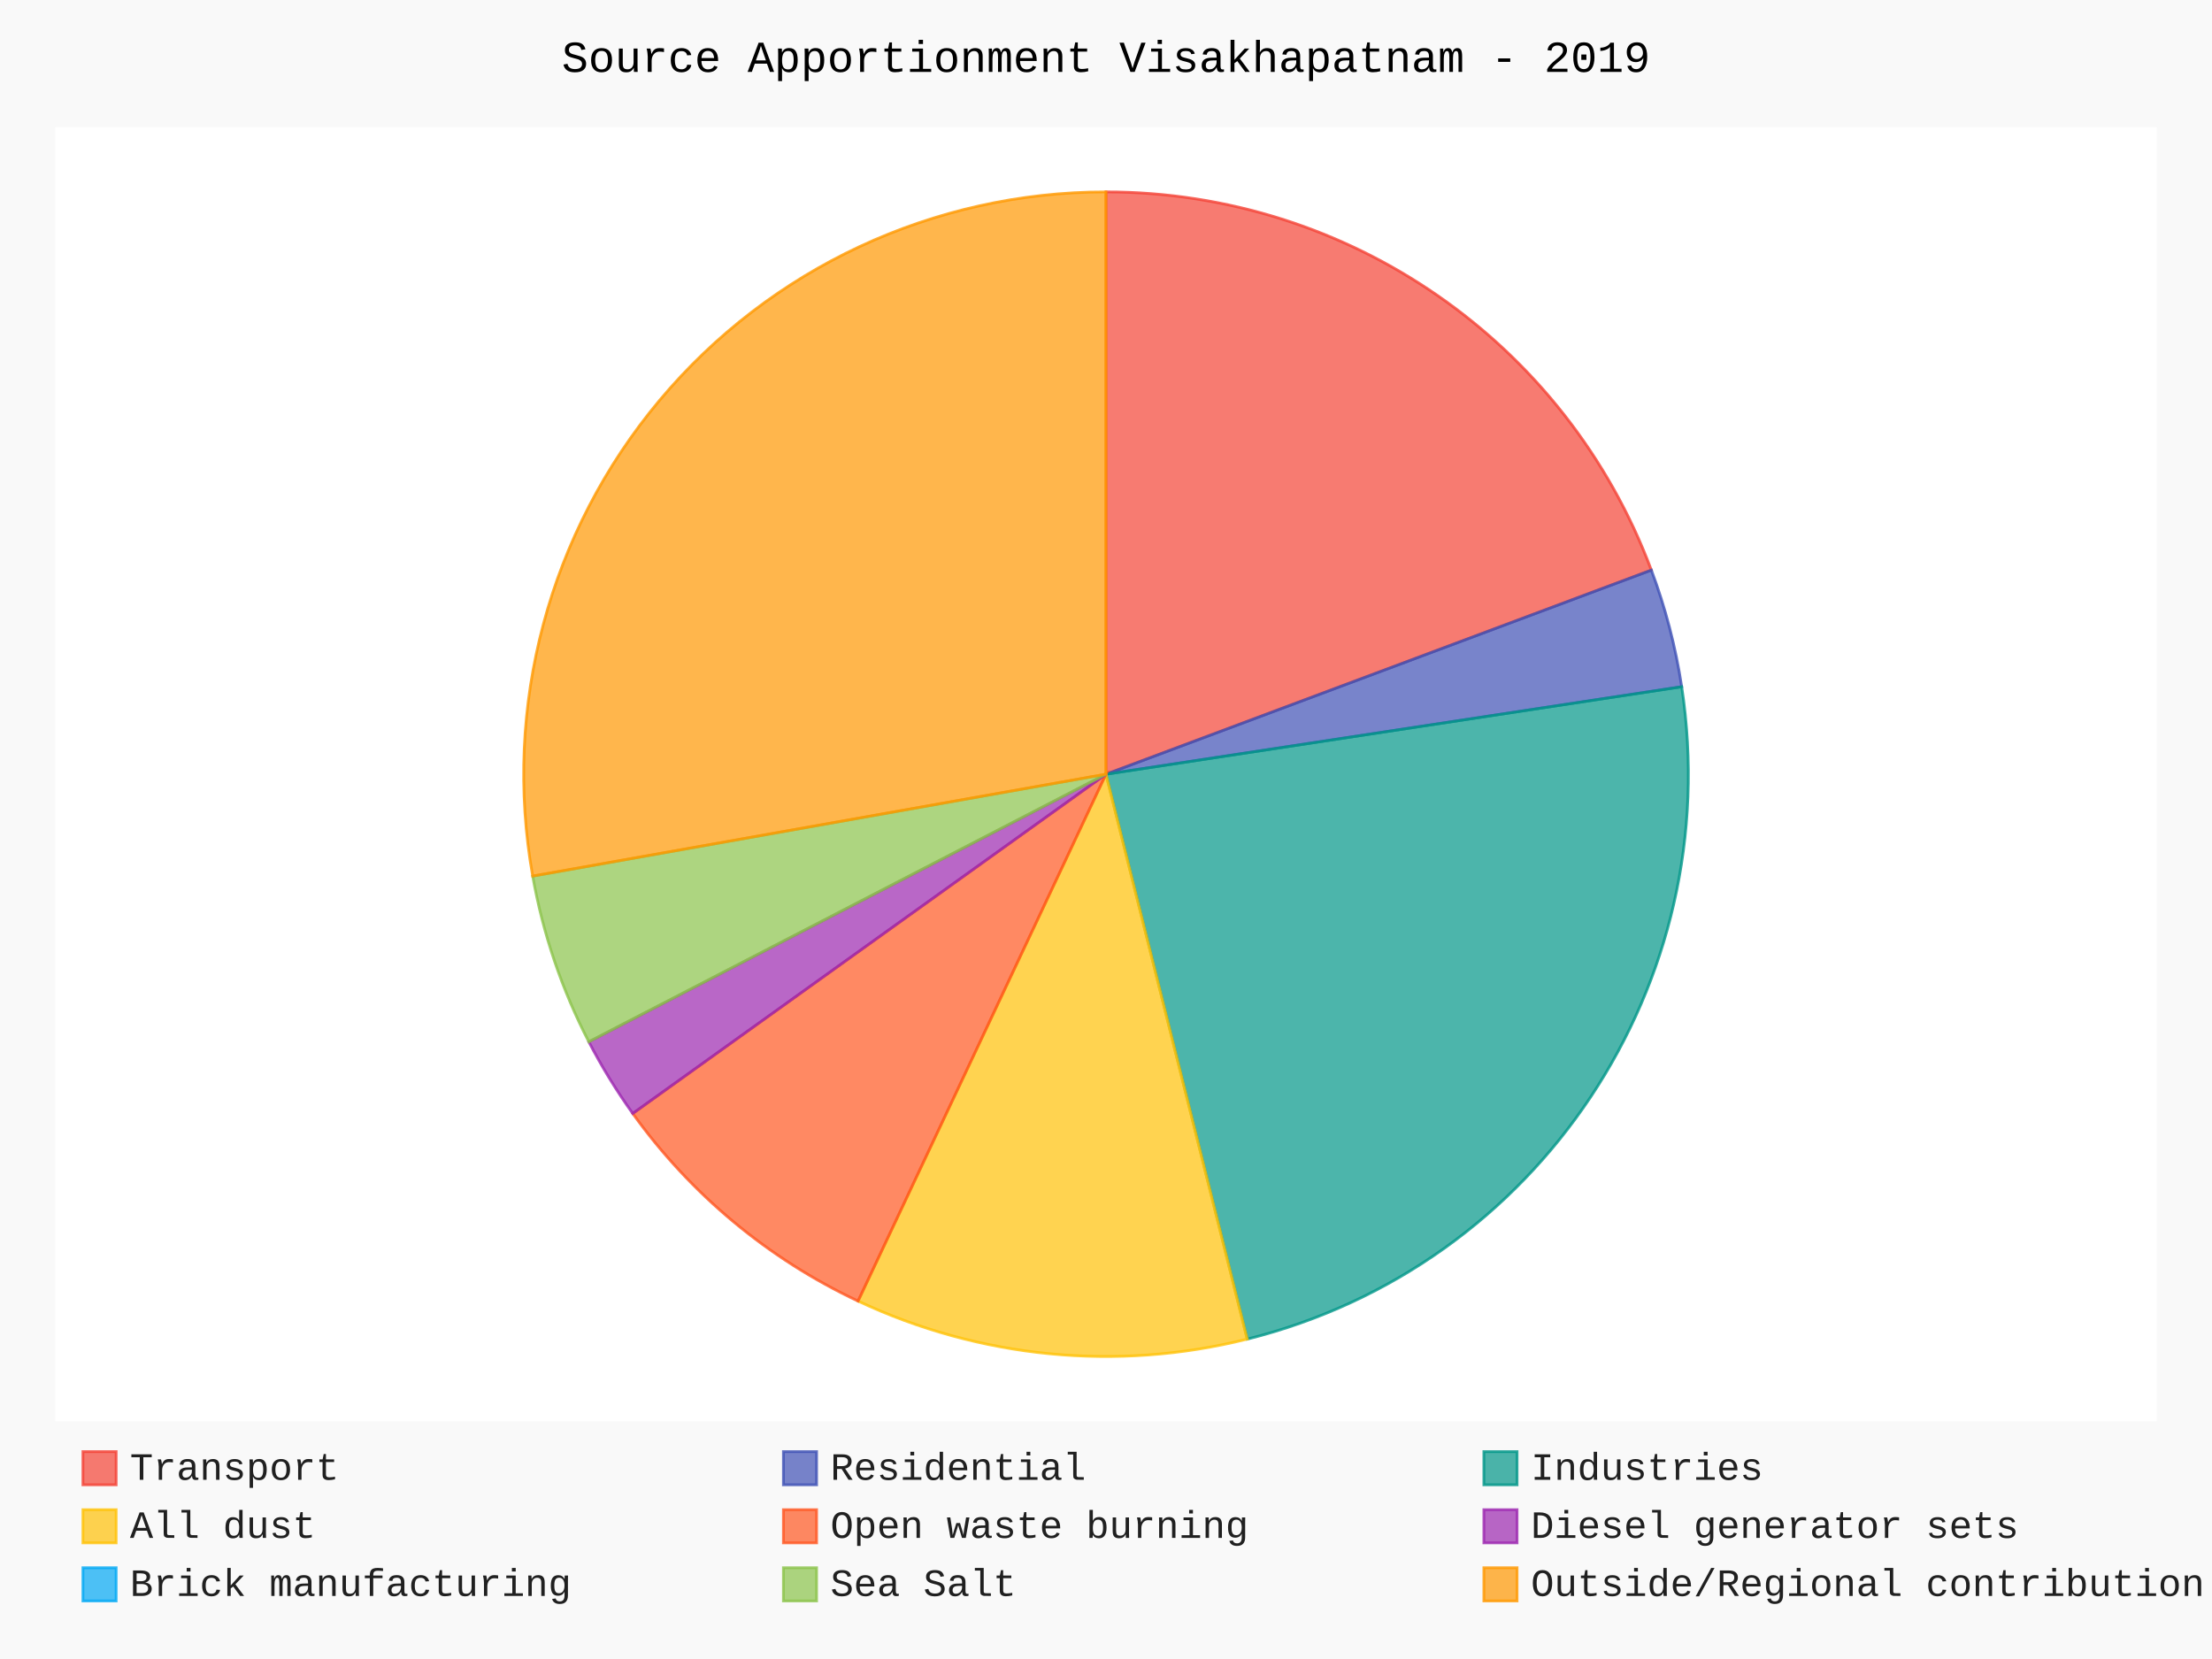
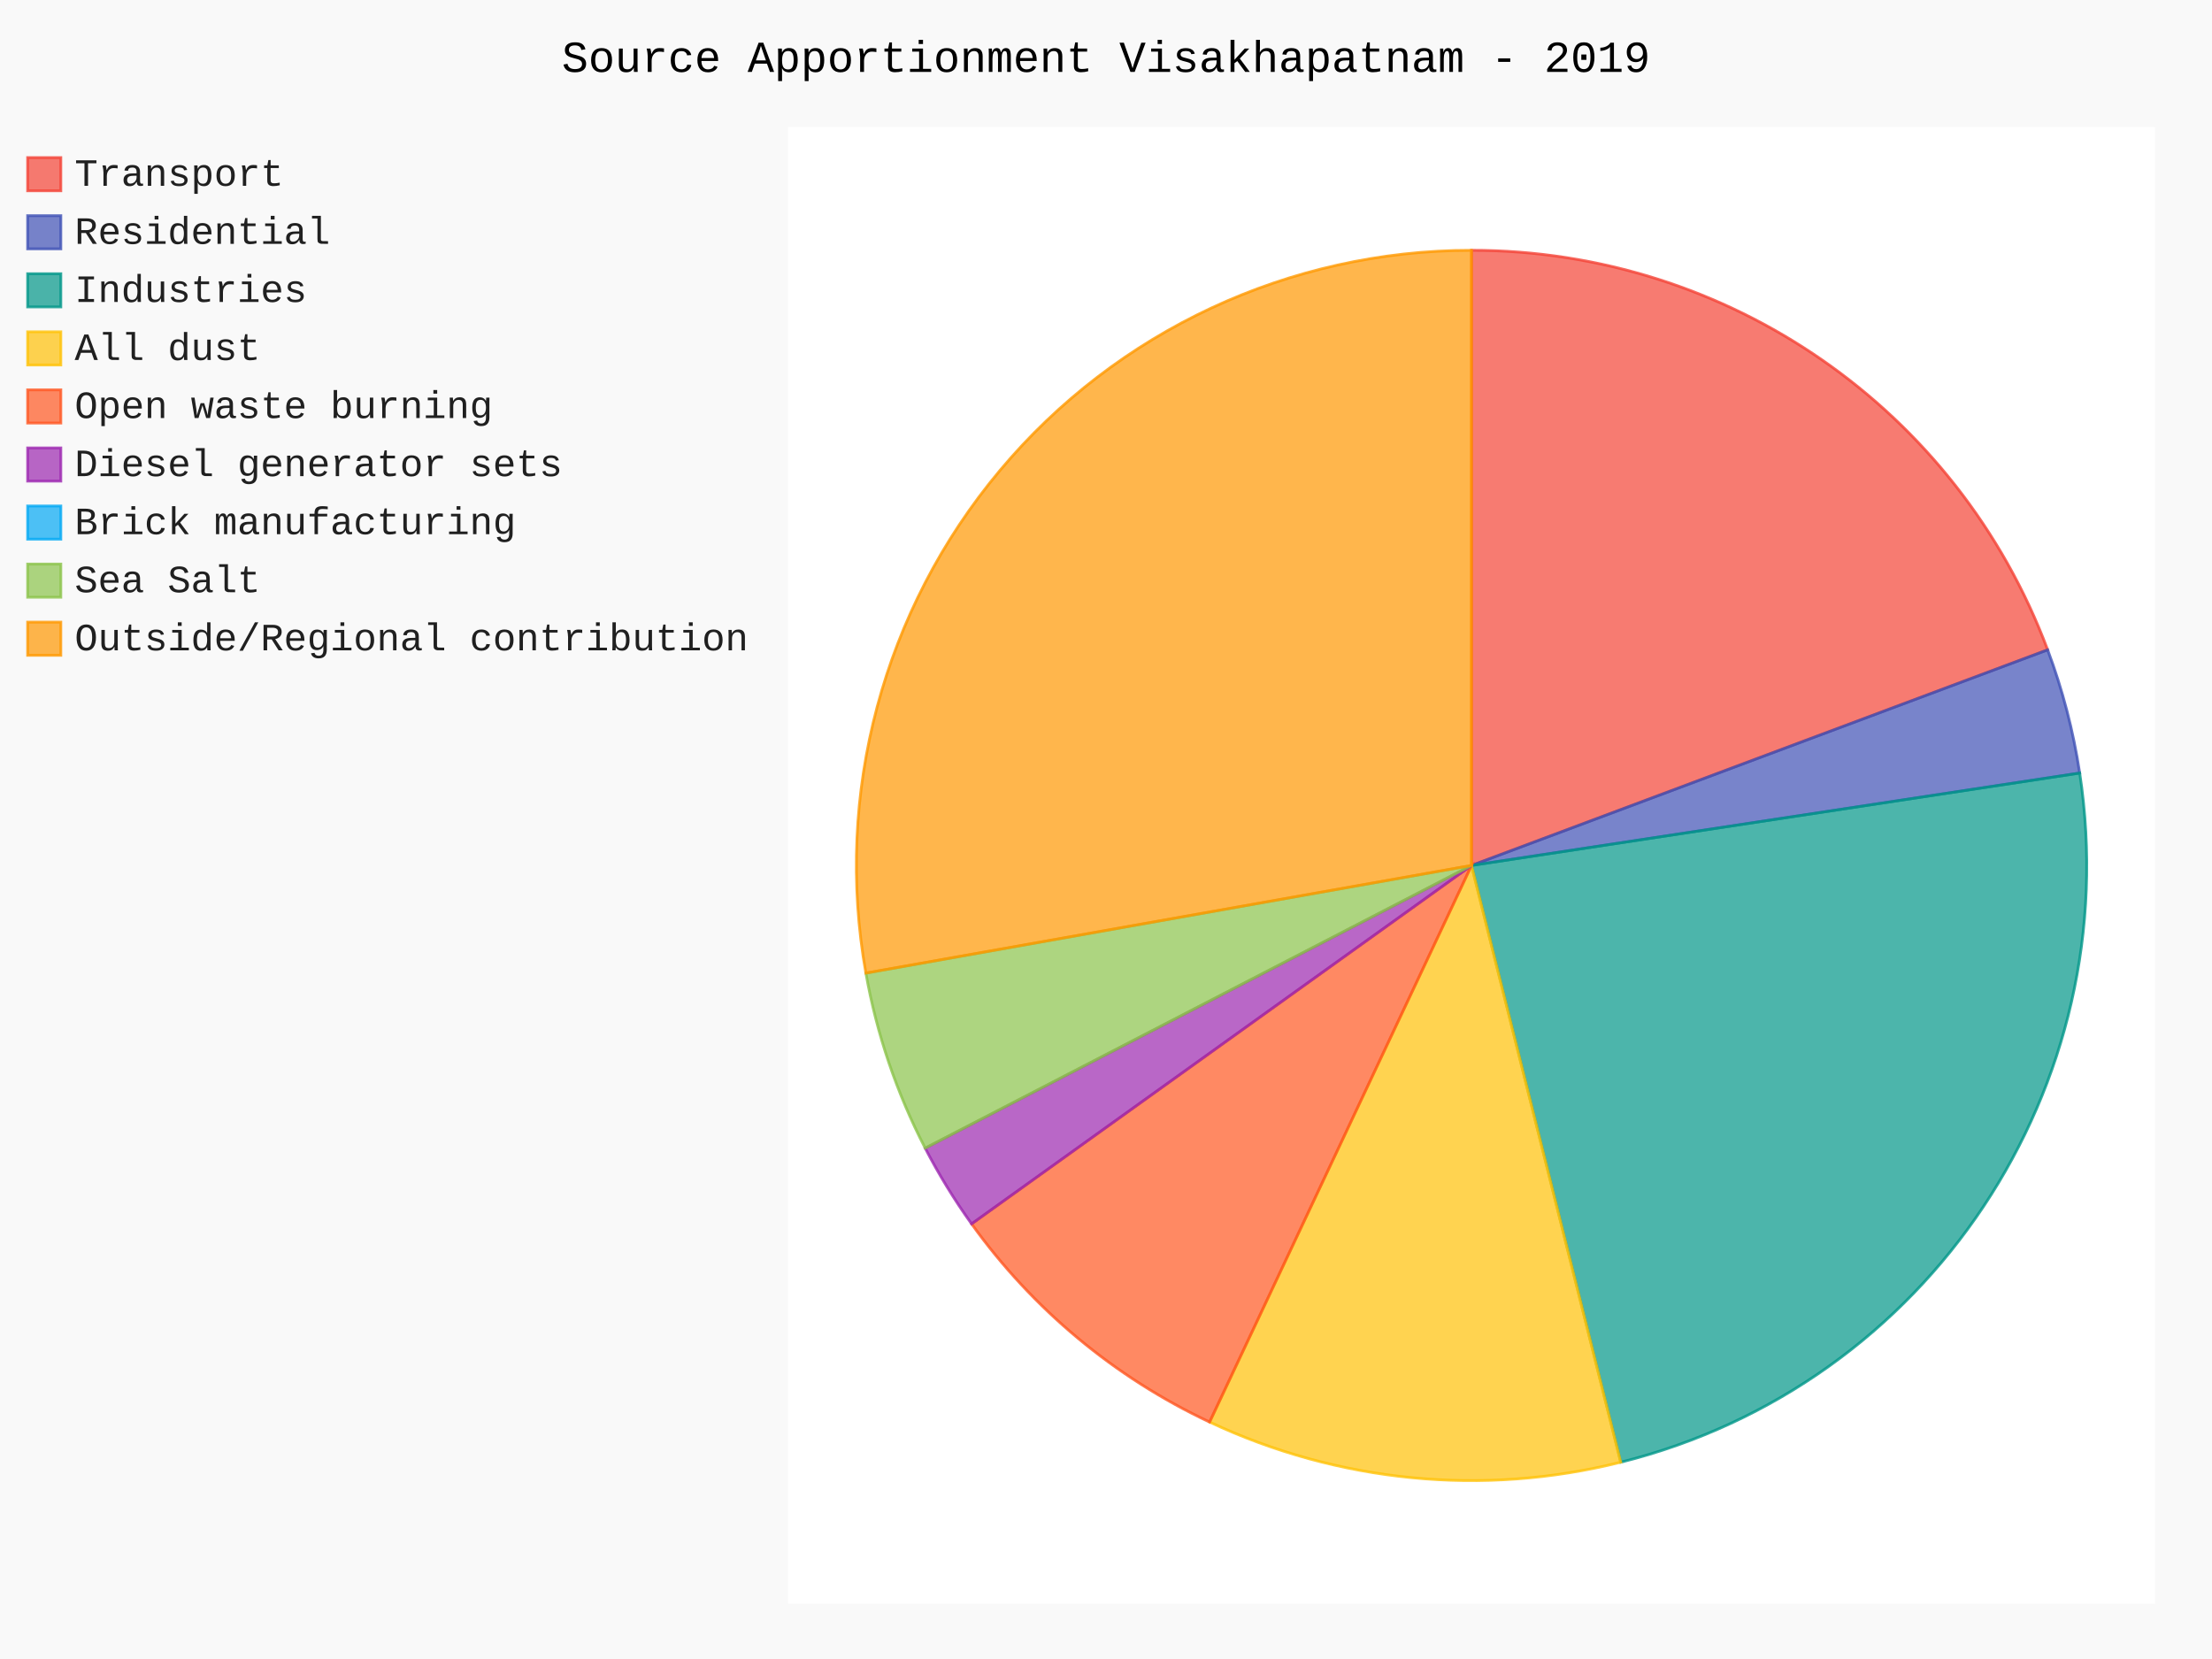
- <svg xmlns="http://www.w3.org/2000/svg" id="chart-ac2bf211-259e-4fd7-bc4c-b09201416514" class="pygal-chart" viewBox="0 0 800 600">
+ <svg xmlns="http://www.w3.org/2000/svg" id="chart-d709bd92-6440-41e6-a67d-b2a849a9f960" class="pygal-chart" viewBox="0 0 800 600">
  <defs>
-     <style type="text/css">#chart-ac2bf211-259e-4fd7-bc4c-b09201416514{-webkit-user-select:none;-webkit-font-smoothing:antialiased;font-family:Consolas,"Liberation Mono",Menlo,Courier,monospace}#chart-ac2bf211-259e-4fd7-bc4c-b09201416514 .title{font-family:Consolas,"Liberation Mono",Menlo,Courier,monospace;font-size:16px}#chart-ac2bf211-259e-4fd7-bc4c-b09201416514 .legends .legend text{font-family:Consolas,"Liberation Mono",Menlo,Courier,monospace;font-size:14px}#chart-ac2bf211-259e-4fd7-bc4c-b09201416514 .axis text{font-family:Consolas,"Liberation Mono",Menlo,Courier,monospace;font-size:10px}#chart-ac2bf211-259e-4fd7-bc4c-b09201416514 .axis text.major{font-family:Consolas,"Liberation Mono",Menlo,Courier,monospace;font-size:10px}#chart-ac2bf211-259e-4fd7-bc4c-b09201416514 .text-overlay text.value{font-family:Consolas,"Liberation Mono",Menlo,Courier,monospace;font-size:16px}#chart-ac2bf211-259e-4fd7-bc4c-b09201416514 .text-overlay text.label{font-family:Consolas,"Liberation Mono",Menlo,Courier,monospace;font-size:10px}#chart-ac2bf211-259e-4fd7-bc4c-b09201416514 .tooltip{font-family:Consolas,"Liberation Mono",Menlo,Courier,monospace;font-size:14px}#chart-ac2bf211-259e-4fd7-bc4c-b09201416514 text.no_data{font-family:Consolas,"Liberation Mono",Menlo,Courier,monospace;font-size:64px}
- #chart-ac2bf211-259e-4fd7-bc4c-b09201416514{background-color:rgba(249,249,249,1)}#chart-ac2bf211-259e-4fd7-bc4c-b09201416514 path,#chart-ac2bf211-259e-4fd7-bc4c-b09201416514 line,#chart-ac2bf211-259e-4fd7-bc4c-b09201416514 rect,#chart-ac2bf211-259e-4fd7-bc4c-b09201416514 circle{-webkit-transition:150ms;-moz-transition:150ms;transition:150ms}#chart-ac2bf211-259e-4fd7-bc4c-b09201416514 .graph &gt; .background{fill:rgba(249,249,249,1)}#chart-ac2bf211-259e-4fd7-bc4c-b09201416514 .plot &gt; .background{fill:rgba(255,255,255,1)}#chart-ac2bf211-259e-4fd7-bc4c-b09201416514 .graph{fill:rgba(0,0,0,.87)}#chart-ac2bf211-259e-4fd7-bc4c-b09201416514 text.no_data{fill:rgba(0,0,0,1)}#chart-ac2bf211-259e-4fd7-bc4c-b09201416514 .title{fill:rgba(0,0,0,1)}#chart-ac2bf211-259e-4fd7-bc4c-b09201416514 .legends .legend text{fill:rgba(0,0,0,.87)}#chart-ac2bf211-259e-4fd7-bc4c-b09201416514 .legends .legend:hover text{fill:rgba(0,0,0,1)}#chart-ac2bf211-259e-4fd7-bc4c-b09201416514 .axis .line{stroke:rgba(0,0,0,1)}#chart-ac2bf211-259e-4fd7-bc4c-b09201416514 .axis .guide.line{stroke:rgba(0,0,0,.54)}#chart-ac2bf211-259e-4fd7-bc4c-b09201416514 .axis .major.line{stroke:rgba(0,0,0,.87)}#chart-ac2bf211-259e-4fd7-bc4c-b09201416514 .axis text.major{fill:rgba(0,0,0,1)}#chart-ac2bf211-259e-4fd7-bc4c-b09201416514 .axis.y .guides:hover .guide.line,#chart-ac2bf211-259e-4fd7-bc4c-b09201416514 .line-graph .axis.x .guides:hover .guide.line,#chart-ac2bf211-259e-4fd7-bc4c-b09201416514 .stackedline-graph .axis.x .guides:hover .guide.line,#chart-ac2bf211-259e-4fd7-bc4c-b09201416514 .xy-graph .axis.x .guides:hover .guide.line{stroke:rgba(0,0,0,1)}#chart-ac2bf211-259e-4fd7-bc4c-b09201416514 .axis .guides:hover text{fill:rgba(0,0,0,1)}#chart-ac2bf211-259e-4fd7-bc4c-b09201416514 .reactive{fill-opacity:.7;stroke-opacity:.8;stroke-width:1}#chart-ac2bf211-259e-4fd7-bc4c-b09201416514 .ci{stroke:rgba(0,0,0,.87)}#chart-ac2bf211-259e-4fd7-bc4c-b09201416514 .reactive.active,#chart-ac2bf211-259e-4fd7-bc4c-b09201416514 .active .reactive{fill-opacity:.8;stroke-opacity:.9;stroke-width:4}#chart-ac2bf211-259e-4fd7-bc4c-b09201416514 .ci .reactive.active{stroke-width:1.5}#chart-ac2bf211-259e-4fd7-bc4c-b09201416514 .series text{fill:rgba(0,0,0,1)}#chart-ac2bf211-259e-4fd7-bc4c-b09201416514 .tooltip rect{fill:rgba(255,255,255,1);stroke:rgba(0,0,0,1);-webkit-transition:opacity 150ms;-moz-transition:opacity 150ms;transition:opacity 150ms}#chart-ac2bf211-259e-4fd7-bc4c-b09201416514 .tooltip .label{fill:rgba(0,0,0,.87)}#chart-ac2bf211-259e-4fd7-bc4c-b09201416514 .tooltip .label{fill:rgba(0,0,0,.87)}#chart-ac2bf211-259e-4fd7-bc4c-b09201416514 .tooltip .legend{font-size:.8em;fill:rgba(0,0,0,.54)}#chart-ac2bf211-259e-4fd7-bc4c-b09201416514 .tooltip .x_label{font-size:.6em;fill:rgba(0,0,0,1)}#chart-ac2bf211-259e-4fd7-bc4c-b09201416514 .tooltip .xlink{font-size:.5em;text-decoration:underline}#chart-ac2bf211-259e-4fd7-bc4c-b09201416514 .tooltip .value{font-size:1.5em}#chart-ac2bf211-259e-4fd7-bc4c-b09201416514 .bound{font-size:.5em}#chart-ac2bf211-259e-4fd7-bc4c-b09201416514 .max-value{font-size:.75em;fill:rgba(0,0,0,.54)}#chart-ac2bf211-259e-4fd7-bc4c-b09201416514 .map-element{fill:rgba(255,255,255,1);stroke:rgba(0,0,0,.54) !important}#chart-ac2bf211-259e-4fd7-bc4c-b09201416514 .map-element .reactive{fill-opacity:inherit;stroke-opacity:inherit}#chart-ac2bf211-259e-4fd7-bc4c-b09201416514 .color-0,#chart-ac2bf211-259e-4fd7-bc4c-b09201416514 .color-0 a:visited{stroke:#F44336;fill:#F44336}#chart-ac2bf211-259e-4fd7-bc4c-b09201416514 .color-1,#chart-ac2bf211-259e-4fd7-bc4c-b09201416514 .color-1 a:visited{stroke:#3F51B5;fill:#3F51B5}#chart-ac2bf211-259e-4fd7-bc4c-b09201416514 .color-2,#chart-ac2bf211-259e-4fd7-bc4c-b09201416514 .color-2 a:visited{stroke:#009688;fill:#009688}#chart-ac2bf211-259e-4fd7-bc4c-b09201416514 .color-3,#chart-ac2bf211-259e-4fd7-bc4c-b09201416514 .color-3 a:visited{stroke:#FFC107;fill:#FFC107}#chart-ac2bf211-259e-4fd7-bc4c-b09201416514 .color-4,#chart-ac2bf211-259e-4fd7-bc4c-b09201416514 .color-4 a:visited{stroke:#FF5722;fill:#FF5722}#chart-ac2bf211-259e-4fd7-bc4c-b09201416514 .color-5,#chart-ac2bf211-259e-4fd7-bc4c-b09201416514 .color-5 a:visited{stroke:#9C27B0;fill:#9C27B0}#chart-ac2bf211-259e-4fd7-bc4c-b09201416514 .color-6,#chart-ac2bf211-259e-4fd7-bc4c-b09201416514 .color-6 a:visited{stroke:#03A9F4;fill:#03A9F4}#chart-ac2bf211-259e-4fd7-bc4c-b09201416514 .color-7,#chart-ac2bf211-259e-4fd7-bc4c-b09201416514 .color-7 a:visited{stroke:#8BC34A;fill:#8BC34A}#chart-ac2bf211-259e-4fd7-bc4c-b09201416514 .color-8,#chart-ac2bf211-259e-4fd7-bc4c-b09201416514 .color-8 a:visited{stroke:#FF9800;fill:#FF9800}#chart-ac2bf211-259e-4fd7-bc4c-b09201416514 .text-overlay .color-0 text{fill:black}#chart-ac2bf211-259e-4fd7-bc4c-b09201416514 .text-overlay .color-1 text{fill:black}#chart-ac2bf211-259e-4fd7-bc4c-b09201416514 .text-overlay .color-2 text{fill:black}#chart-ac2bf211-259e-4fd7-bc4c-b09201416514 .text-overlay .color-3 text{fill:black}#chart-ac2bf211-259e-4fd7-bc4c-b09201416514 .text-overlay .color-4 text{fill:black}#chart-ac2bf211-259e-4fd7-bc4c-b09201416514 .text-overlay .color-5 text{fill:black}#chart-ac2bf211-259e-4fd7-bc4c-b09201416514 .text-overlay .color-6 text{fill:black}#chart-ac2bf211-259e-4fd7-bc4c-b09201416514 .text-overlay .color-7 text{fill:black}#chart-ac2bf211-259e-4fd7-bc4c-b09201416514 .text-overlay .color-8 text{fill:black}
- #chart-ac2bf211-259e-4fd7-bc4c-b09201416514 text.no_data{text-anchor:middle}#chart-ac2bf211-259e-4fd7-bc4c-b09201416514 .guide.line{fill:none}#chart-ac2bf211-259e-4fd7-bc4c-b09201416514 .centered{text-anchor:middle}#chart-ac2bf211-259e-4fd7-bc4c-b09201416514 .title{text-anchor:middle}#chart-ac2bf211-259e-4fd7-bc4c-b09201416514 .legends .legend text{fill-opacity:1}#chart-ac2bf211-259e-4fd7-bc4c-b09201416514 .axis.x text{text-anchor:middle}#chart-ac2bf211-259e-4fd7-bc4c-b09201416514 .axis.x:not(.web) text[transform]{text-anchor:start}#chart-ac2bf211-259e-4fd7-bc4c-b09201416514 .axis.x:not(.web) text[transform].backwards{text-anchor:end}#chart-ac2bf211-259e-4fd7-bc4c-b09201416514 .axis.y text{text-anchor:end}#chart-ac2bf211-259e-4fd7-bc4c-b09201416514 .axis.y text[transform].backwards{text-anchor:start}#chart-ac2bf211-259e-4fd7-bc4c-b09201416514 .axis.y2 text{text-anchor:start}#chart-ac2bf211-259e-4fd7-bc4c-b09201416514 .axis.y2 text[transform].backwards{text-anchor:end}#chart-ac2bf211-259e-4fd7-bc4c-b09201416514 .axis .guide.line{stroke-dasharray:4,4;stroke:black}#chart-ac2bf211-259e-4fd7-bc4c-b09201416514 .axis .major.guide.line{stroke-dasharray:6,6;stroke:black}#chart-ac2bf211-259e-4fd7-bc4c-b09201416514 .horizontal .axis.y .guide.line,#chart-ac2bf211-259e-4fd7-bc4c-b09201416514 .horizontal .axis.y2 .guide.line,#chart-ac2bf211-259e-4fd7-bc4c-b09201416514 .vertical .axis.x .guide.line{opacity:0}#chart-ac2bf211-259e-4fd7-bc4c-b09201416514 .horizontal .axis.always_show .guide.line,#chart-ac2bf211-259e-4fd7-bc4c-b09201416514 .vertical .axis.always_show .guide.line{opacity:1 !important}#chart-ac2bf211-259e-4fd7-bc4c-b09201416514 .axis.y .guides:hover .guide.line,#chart-ac2bf211-259e-4fd7-bc4c-b09201416514 .axis.y2 .guides:hover .guide.line,#chart-ac2bf211-259e-4fd7-bc4c-b09201416514 .axis.x .guides:hover .guide.line{opacity:1}#chart-ac2bf211-259e-4fd7-bc4c-b09201416514 .axis .guides:hover text{opacity:1}#chart-ac2bf211-259e-4fd7-bc4c-b09201416514 .nofill{fill:none}#chart-ac2bf211-259e-4fd7-bc4c-b09201416514 .subtle-fill{fill-opacity:.2}#chart-ac2bf211-259e-4fd7-bc4c-b09201416514 .dot{stroke-width:1px;fill-opacity:1;stroke-opacity:1}#chart-ac2bf211-259e-4fd7-bc4c-b09201416514 .dot.active{stroke-width:5px}#chart-ac2bf211-259e-4fd7-bc4c-b09201416514 .dot.negative{fill:transparent}#chart-ac2bf211-259e-4fd7-bc4c-b09201416514 text,#chart-ac2bf211-259e-4fd7-bc4c-b09201416514 tspan{stroke:none !important}#chart-ac2bf211-259e-4fd7-bc4c-b09201416514 .series text.active{opacity:1}#chart-ac2bf211-259e-4fd7-bc4c-b09201416514 .tooltip rect{fill-opacity:.95;stroke-width:.5}#chart-ac2bf211-259e-4fd7-bc4c-b09201416514 .tooltip text{fill-opacity:1}#chart-ac2bf211-259e-4fd7-bc4c-b09201416514 .showable{visibility:hidden}#chart-ac2bf211-259e-4fd7-bc4c-b09201416514 .showable.shown{visibility:visible}#chart-ac2bf211-259e-4fd7-bc4c-b09201416514 .gauge-background{fill:rgba(229,229,229,1);stroke:none}#chart-ac2bf211-259e-4fd7-bc4c-b09201416514 .bg-lines{stroke:rgba(249,249,249,1);stroke-width:2px}</style>
+     <style type="text/css">#chart-d709bd92-6440-41e6-a67d-b2a849a9f960{-webkit-user-select:none;-webkit-font-smoothing:antialiased;font-family:Consolas,"Liberation Mono",Menlo,Courier,monospace}#chart-d709bd92-6440-41e6-a67d-b2a849a9f960 .title{font-family:Consolas,"Liberation Mono",Menlo,Courier,monospace;font-size:16px}#chart-d709bd92-6440-41e6-a67d-b2a849a9f960 .legends .legend text{font-family:Consolas,"Liberation Mono",Menlo,Courier,monospace;font-size:14px}#chart-d709bd92-6440-41e6-a67d-b2a849a9f960 .axis text{font-family:Consolas,"Liberation Mono",Menlo,Courier,monospace;font-size:10px}#chart-d709bd92-6440-41e6-a67d-b2a849a9f960 .axis text.major{font-family:Consolas,"Liberation Mono",Menlo,Courier,monospace;font-size:10px}#chart-d709bd92-6440-41e6-a67d-b2a849a9f960 .text-overlay text.value{font-family:Consolas,"Liberation Mono",Menlo,Courier,monospace;font-size:16px}#chart-d709bd92-6440-41e6-a67d-b2a849a9f960 .text-overlay text.label{font-family:Consolas,"Liberation Mono",Menlo,Courier,monospace;font-size:10px}#chart-d709bd92-6440-41e6-a67d-b2a849a9f960 .tooltip{font-family:Consolas,"Liberation Mono",Menlo,Courier,monospace;font-size:14px}#chart-d709bd92-6440-41e6-a67d-b2a849a9f960 text.no_data{font-family:Consolas,"Liberation Mono",Menlo,Courier,monospace;font-size:64px}
+ #chart-d709bd92-6440-41e6-a67d-b2a849a9f960{background-color:rgba(249,249,249,1)}#chart-d709bd92-6440-41e6-a67d-b2a849a9f960 path,#chart-d709bd92-6440-41e6-a67d-b2a849a9f960 line,#chart-d709bd92-6440-41e6-a67d-b2a849a9f960 rect,#chart-d709bd92-6440-41e6-a67d-b2a849a9f960 circle{-webkit-transition:150ms;-moz-transition:150ms;transition:150ms}#chart-d709bd92-6440-41e6-a67d-b2a849a9f960 .graph &gt; .background{fill:rgba(249,249,249,1)}#chart-d709bd92-6440-41e6-a67d-b2a849a9f960 .plot &gt; .background{fill:rgba(255,255,255,1)}#chart-d709bd92-6440-41e6-a67d-b2a849a9f960 .graph{fill:rgba(0,0,0,.87)}#chart-d709bd92-6440-41e6-a67d-b2a849a9f960 text.no_data{fill:rgba(0,0,0,1)}#chart-d709bd92-6440-41e6-a67d-b2a849a9f960 .title{fill:rgba(0,0,0,1)}#chart-d709bd92-6440-41e6-a67d-b2a849a9f960 .legends .legend text{fill:rgba(0,0,0,.87)}#chart-d709bd92-6440-41e6-a67d-b2a849a9f960 .legends .legend:hover text{fill:rgba(0,0,0,1)}#chart-d709bd92-6440-41e6-a67d-b2a849a9f960 .axis .line{stroke:rgba(0,0,0,1)}#chart-d709bd92-6440-41e6-a67d-b2a849a9f960 .axis .guide.line{stroke:rgba(0,0,0,.54)}#chart-d709bd92-6440-41e6-a67d-b2a849a9f960 .axis .major.line{stroke:rgba(0,0,0,.87)}#chart-d709bd92-6440-41e6-a67d-b2a849a9f960 .axis text.major{fill:rgba(0,0,0,1)}#chart-d709bd92-6440-41e6-a67d-b2a849a9f960 .axis.y .guides:hover .guide.line,#chart-d709bd92-6440-41e6-a67d-b2a849a9f960 .line-graph .axis.x .guides:hover .guide.line,#chart-d709bd92-6440-41e6-a67d-b2a849a9f960 .stackedline-graph .axis.x .guides:hover .guide.line,#chart-d709bd92-6440-41e6-a67d-b2a849a9f960 .xy-graph .axis.x .guides:hover .guide.line{stroke:rgba(0,0,0,1)}#chart-d709bd92-6440-41e6-a67d-b2a849a9f960 .axis .guides:hover text{fill:rgba(0,0,0,1)}#chart-d709bd92-6440-41e6-a67d-b2a849a9f960 .reactive{fill-opacity:.7;stroke-opacity:.8;stroke-width:1}#chart-d709bd92-6440-41e6-a67d-b2a849a9f960 .ci{stroke:rgba(0,0,0,.87)}#chart-d709bd92-6440-41e6-a67d-b2a849a9f960 .reactive.active,#chart-d709bd92-6440-41e6-a67d-b2a849a9f960 .active .reactive{fill-opacity:.8;stroke-opacity:.9;stroke-width:4}#chart-d709bd92-6440-41e6-a67d-b2a849a9f960 .ci .reactive.active{stroke-width:1.5}#chart-d709bd92-6440-41e6-a67d-b2a849a9f960 .series text{fill:rgba(0,0,0,1)}#chart-d709bd92-6440-41e6-a67d-b2a849a9f960 .tooltip rect{fill:rgba(255,255,255,1);stroke:rgba(0,0,0,1);-webkit-transition:opacity 150ms;-moz-transition:opacity 150ms;transition:opacity 150ms}#chart-d709bd92-6440-41e6-a67d-b2a849a9f960 .tooltip .label{fill:rgba(0,0,0,.87)}#chart-d709bd92-6440-41e6-a67d-b2a849a9f960 .tooltip .label{fill:rgba(0,0,0,.87)}#chart-d709bd92-6440-41e6-a67d-b2a849a9f960 .tooltip .legend{font-size:.8em;fill:rgba(0,0,0,.54)}#chart-d709bd92-6440-41e6-a67d-b2a849a9f960 .tooltip .x_label{font-size:.6em;fill:rgba(0,0,0,1)}#chart-d709bd92-6440-41e6-a67d-b2a849a9f960 .tooltip .xlink{font-size:.5em;text-decoration:underline}#chart-d709bd92-6440-41e6-a67d-b2a849a9f960 .tooltip .value{font-size:1.5em}#chart-d709bd92-6440-41e6-a67d-b2a849a9f960 .bound{font-size:.5em}#chart-d709bd92-6440-41e6-a67d-b2a849a9f960 .max-value{font-size:.75em;fill:rgba(0,0,0,.54)}#chart-d709bd92-6440-41e6-a67d-b2a849a9f960 .map-element{fill:rgba(255,255,255,1);stroke:rgba(0,0,0,.54) !important}#chart-d709bd92-6440-41e6-a67d-b2a849a9f960 .map-element .reactive{fill-opacity:inherit;stroke-opacity:inherit}#chart-d709bd92-6440-41e6-a67d-b2a849a9f960 .color-0,#chart-d709bd92-6440-41e6-a67d-b2a849a9f960 .color-0 a:visited{stroke:#F44336;fill:#F44336}#chart-d709bd92-6440-41e6-a67d-b2a849a9f960 .color-1,#chart-d709bd92-6440-41e6-a67d-b2a849a9f960 .color-1 a:visited{stroke:#3F51B5;fill:#3F51B5}#chart-d709bd92-6440-41e6-a67d-b2a849a9f960 .color-2,#chart-d709bd92-6440-41e6-a67d-b2a849a9f960 .color-2 a:visited{stroke:#009688;fill:#009688}#chart-d709bd92-6440-41e6-a67d-b2a849a9f960 .color-3,#chart-d709bd92-6440-41e6-a67d-b2a849a9f960 .color-3 a:visited{stroke:#FFC107;fill:#FFC107}#chart-d709bd92-6440-41e6-a67d-b2a849a9f960 .color-4,#chart-d709bd92-6440-41e6-a67d-b2a849a9f960 .color-4 a:visited{stroke:#FF5722;fill:#FF5722}#chart-d709bd92-6440-41e6-a67d-b2a849a9f960 .color-5,#chart-d709bd92-6440-41e6-a67d-b2a849a9f960 .color-5 a:visited{stroke:#9C27B0;fill:#9C27B0}#chart-d709bd92-6440-41e6-a67d-b2a849a9f960 .color-6,#chart-d709bd92-6440-41e6-a67d-b2a849a9f960 .color-6 a:visited{stroke:#03A9F4;fill:#03A9F4}#chart-d709bd92-6440-41e6-a67d-b2a849a9f960 .color-7,#chart-d709bd92-6440-41e6-a67d-b2a849a9f960 .color-7 a:visited{stroke:#8BC34A;fill:#8BC34A}#chart-d709bd92-6440-41e6-a67d-b2a849a9f960 .color-8,#chart-d709bd92-6440-41e6-a67d-b2a849a9f960 .color-8 a:visited{stroke:#FF9800;fill:#FF9800}#chart-d709bd92-6440-41e6-a67d-b2a849a9f960 .text-overlay .color-0 text{fill:black}#chart-d709bd92-6440-41e6-a67d-b2a849a9f960 .text-overlay .color-1 text{fill:black}#chart-d709bd92-6440-41e6-a67d-b2a849a9f960 .text-overlay .color-2 text{fill:black}#chart-d709bd92-6440-41e6-a67d-b2a849a9f960 .text-overlay .color-3 text{fill:black}#chart-d709bd92-6440-41e6-a67d-b2a849a9f960 .text-overlay .color-4 text{fill:black}#chart-d709bd92-6440-41e6-a67d-b2a849a9f960 .text-overlay .color-5 text{fill:black}#chart-d709bd92-6440-41e6-a67d-b2a849a9f960 .text-overlay .color-6 text{fill:black}#chart-d709bd92-6440-41e6-a67d-b2a849a9f960 .text-overlay .color-7 text{fill:black}#chart-d709bd92-6440-41e6-a67d-b2a849a9f960 .text-overlay .color-8 text{fill:black}
+ #chart-d709bd92-6440-41e6-a67d-b2a849a9f960 text.no_data{text-anchor:middle}#chart-d709bd92-6440-41e6-a67d-b2a849a9f960 .guide.line{fill:none}#chart-d709bd92-6440-41e6-a67d-b2a849a9f960 .centered{text-anchor:middle}#chart-d709bd92-6440-41e6-a67d-b2a849a9f960 .title{text-anchor:middle}#chart-d709bd92-6440-41e6-a67d-b2a849a9f960 .legends .legend text{fill-opacity:1}#chart-d709bd92-6440-41e6-a67d-b2a849a9f960 .axis.x text{text-anchor:middle}#chart-d709bd92-6440-41e6-a67d-b2a849a9f960 .axis.x:not(.web) text[transform]{text-anchor:start}#chart-d709bd92-6440-41e6-a67d-b2a849a9f960 .axis.x:not(.web) text[transform].backwards{text-anchor:end}#chart-d709bd92-6440-41e6-a67d-b2a849a9f960 .axis.y text{text-anchor:end}#chart-d709bd92-6440-41e6-a67d-b2a849a9f960 .axis.y text[transform].backwards{text-anchor:start}#chart-d709bd92-6440-41e6-a67d-b2a849a9f960 .axis.y2 text{text-anchor:start}#chart-d709bd92-6440-41e6-a67d-b2a849a9f960 .axis.y2 text[transform].backwards{text-anchor:end}#chart-d709bd92-6440-41e6-a67d-b2a849a9f960 .axis .guide.line{stroke-dasharray:4,4;stroke:black}#chart-d709bd92-6440-41e6-a67d-b2a849a9f960 .axis .major.guide.line{stroke-dasharray:6,6;stroke:black}#chart-d709bd92-6440-41e6-a67d-b2a849a9f960 .horizontal .axis.y .guide.line,#chart-d709bd92-6440-41e6-a67d-b2a849a9f960 .horizontal .axis.y2 .guide.line,#chart-d709bd92-6440-41e6-a67d-b2a849a9f960 .vertical .axis.x .guide.line{opacity:0}#chart-d709bd92-6440-41e6-a67d-b2a849a9f960 .horizontal .axis.always_show .guide.line,#chart-d709bd92-6440-41e6-a67d-b2a849a9f960 .vertical .axis.always_show .guide.line{opacity:1 !important}#chart-d709bd92-6440-41e6-a67d-b2a849a9f960 .axis.y .guides:hover .guide.line,#chart-d709bd92-6440-41e6-a67d-b2a849a9f960 .axis.y2 .guides:hover .guide.line,#chart-d709bd92-6440-41e6-a67d-b2a849a9f960 .axis.x .guides:hover .guide.line{opacity:1}#chart-d709bd92-6440-41e6-a67d-b2a849a9f960 .axis .guides:hover text{opacity:1}#chart-d709bd92-6440-41e6-a67d-b2a849a9f960 .nofill{fill:none}#chart-d709bd92-6440-41e6-a67d-b2a849a9f960 .subtle-fill{fill-opacity:.2}#chart-d709bd92-6440-41e6-a67d-b2a849a9f960 .dot{stroke-width:1px;fill-opacity:1;stroke-opacity:1}#chart-d709bd92-6440-41e6-a67d-b2a849a9f960 .dot.active{stroke-width:5px}#chart-d709bd92-6440-41e6-a67d-b2a849a9f960 .dot.negative{fill:transparent}#chart-d709bd92-6440-41e6-a67d-b2a849a9f960 text,#chart-d709bd92-6440-41e6-a67d-b2a849a9f960 tspan{stroke:none !important}#chart-d709bd92-6440-41e6-a67d-b2a849a9f960 .series text.active{opacity:1}#chart-d709bd92-6440-41e6-a67d-b2a849a9f960 .tooltip rect{fill-opacity:.95;stroke-width:.5}#chart-d709bd92-6440-41e6-a67d-b2a849a9f960 .tooltip text{fill-opacity:1}#chart-d709bd92-6440-41e6-a67d-b2a849a9f960 .showable{visibility:hidden}#chart-d709bd92-6440-41e6-a67d-b2a849a9f960 .showable.shown{visibility:visible}#chart-d709bd92-6440-41e6-a67d-b2a849a9f960 .gauge-background{fill:rgba(229,229,229,1);stroke:none}#chart-d709bd92-6440-41e6-a67d-b2a849a9f960 .bg-lines{stroke:rgba(249,249,249,1);stroke-width:2px}</style>
  </defs>
  <g class="graph pie-graph vertical">
    <rect x="0" y="0" width="800" height="600" class="background" />
-     <g transform="translate(20, 46)" class="plot">
-       <rect x="0" y="0" width="760" height="468.0" class="background" />
+     <g transform="translate(285, 46)" class="plot">
+       <rect x="0" y="0" width="494.4" height="534" class="background" />
      <g class="series serie-0 color-0">
        <g class="slices">
          <g class="slice">
-             <path d="M380 23.4 A210.6 210.6 0 0 1 577.237 160.177 L380 234 A0 0 0 0 0 380 234 z" class="slice reactive tooltip-trigger" />
+             <path d="M247.2 44.52 A222.48 222.48 0 0 1 455.564 189.013 L247.2 267 A0 0 0 0 0 247.2 267 z" class="slice reactive tooltip-trigger" />
          </g>
        </g>
      </g>
      <g class="series serie-1 color-1">
        <g class="slices">
          <g class="slice">
-             <path d="M577.237 160.177 A210.6 210.6 0 0 1 588.21 202.362 L380 234 A0 0 0 0 0 380 234 z" class="slice reactive tooltip-trigger" />
+             <path d="M455.564 189.013 A222.48 222.48 0 0 1 467.155 233.578 L247.2 267 A0 0 0 0 0 247.2 267 z" class="slice reactive tooltip-trigger" />
          </g>
        </g>
      </g>
      <g class="series serie-2 color-2">
        <g class="slices">
          <g class="slice">
-             <path d="M588.21 202.362 A210.6 210.6 0 0 1 431.091 438.309 L380 234 A0 0 0 0 0 380 234 z" class="slice reactive tooltip-trigger" />
+             <path d="M467.155 233.578 A222.48 222.48 0 0 1 301.173 482.834 L247.2 267 A0 0 0 0 0 247.2 267 z" class="slice reactive tooltip-trigger" />
          </g>
        </g>
      </g>
      <g class="series serie-3 color-3">
        <g class="slices">
          <g class="slice">
-             <path d="M431.091 438.309 A210.6 210.6 0 0 1 290.331 424.557 L380 234 A0 0 0 0 0 380 234 z" class="slice reactive tooltip-trigger" />
+             <path d="M301.173 482.834 A222.48 222.48 0 0 1 152.473 468.306 L247.2 267 A0 0 0 0 0 247.2 267 z" class="slice reactive tooltip-trigger" />
          </g>
        </g>
      </g>
      <g class="series serie-4 color-4">
        <g class="slices">
          <g class="slice">
-             <path d="M290.331 424.557 A210.6 210.6 0 0 1 208.847 356.715 L380 234 A0 0 0 0 0 380 234 z" class="slice reactive tooltip-trigger" />
+             <path d="M152.473 468.306 A222.48 222.48 0 0 1 66.392 396.637 L247.2 267 A0 0 0 0 0 247.2 267 z" class="slice reactive tooltip-trigger" />
          </g>
        </g>
      </g>
      <g class="series serie-5 color-5">
        <g class="slices">
          <g class="slice">
-             <path d="M208.847 356.715 A210.6 210.6 0 0 1 192.958 330.788 L380 234 A0 0 0 0 0 380 234 z" class="slice reactive tooltip-trigger" />
+             <path d="M66.392 396.637 A222.48 222.48 0 0 1 49.607 369.247 L247.2 267 A0 0 0 0 0 247.2 267 z" class="slice reactive tooltip-trigger" />
          </g>
        </g>
      </g>
      <g class="series serie-6 color-6">
        <g class="slices">
          <g class="slice" />
        </g>
      </g>
      <g class="series serie-7 color-7">
        <g class="slices">
          <g class="slice">
-             <path d="M192.958 330.788 A210.6 210.6 0 0 1 172.651 270.86 L380 234 A0 0 0 0 0 380 234 z" class="slice reactive tooltip-trigger" />
+             <path d="M49.607 369.247 A222.48 222.48 0 0 1 28.154 305.939 L247.2 267 A0 0 0 0 0 247.2 267 z" class="slice reactive tooltip-trigger" />
          </g>
        </g>
      </g>
      <g class="series serie-8 color-8">
        <g class="slices">
          <g class="slice">
-             <path d="M172.651 270.86 A210.6 210.6 0 0 1 380 23.4 L380 234 A0 0 0 0 0 380 234 z" class="slice reactive tooltip-trigger" />
+             <path d="M28.154 305.939 A222.48 222.48 0 0 1 247.2 44.52 L247.2 267 A0 0 0 0 0 247.2 267 z" class="slice reactive tooltip-trigger" />
          </g>
        </g>
      </g>
    </g>
    <g class="titles">
      <text x="400.0" y="26" class="title plot_title">Source Apportionment Visakhapatnam - 2019</text>
    </g>
-     <g transform="translate(20, 46)" class="plot overlay">
+     <g transform="translate(285, 46)" class="plot overlay">
      <g class="series serie-0 color-0" />
      <g class="series serie-1 color-1" />
      <g class="series serie-2 color-2" />
      <g class="series serie-3 color-3" />
      <g class="series serie-4 color-4" />
      <g class="series serie-5 color-5" />
      <g class="series serie-6 color-6" />
      <g class="series serie-7 color-7" />
      <g class="series serie-8 color-8" />
    </g>
-     <g transform="translate(20, 46)" class="plot text-overlay">
+     <g transform="translate(285, 46)" class="plot text-overlay">
      <g class="series serie-0 color-0" />
      <g class="series serie-1 color-1" />
      <g class="series serie-2 color-2" />
      <g class="series serie-3 color-3" />
      <g class="series serie-4 color-4" />
      <g class="series serie-5 color-5" />
      <g class="series serie-6 color-6" />
      <g class="series serie-7 color-7" />
      <g class="series serie-8 color-8" />
    </g>
-     <g transform="translate(20, 46)" class="plot tooltip-overlay">
+     <g transform="translate(285, 46)" class="plot tooltip-overlay">
      <g transform="translate(0 0)" style="opacity: 0" class="tooltip">
        <rect rx="0" ry="0" width="0" height="0" class="tooltip-box" />
        <g class="text" />
      </g>
    </g>
-     <g transform="translate(30, 524)" class="legends">
+     <g transform="translate(10, 56)" class="legends">
      <g id="activate-serie-0" class="legend reactive activate-serie">
        <rect x="0.0" y="1.0" width="12" height="12" class="color-0 reactive" />
        <text x="17.0" y="11.2">Transport</text>
      </g>
      <g id="activate-serie-1" class="legend reactive activate-serie">
-         <rect x="253.333" y="1.0" width="12" height="12" class="color-1 reactive" />
-         <text x="270.333" y="11.2">Residential</text>
+         <rect x="0.0" y="22.0" width="12" height="12" class="color-1 reactive" />
+         <text x="17.0" y="32.2">Residential</text>
      </g>
      <g id="activate-serie-2" class="legend reactive activate-serie">
-         <rect x="506.667" y="1.0" width="12" height="12" class="color-2 reactive" />
-         <text x="523.667" y="11.2">Industries</text>
+         <rect x="0.0" y="43.0" width="12" height="12" class="color-2 reactive" />
+         <text x="17.0" y="53.2">Industries</text>
      </g>
      <g id="activate-serie-3" class="legend reactive activate-serie">
-         <rect x="0.0" y="22.0" width="12" height="12" class="color-3 reactive" />
-         <text x="17.0" y="32.2">All dust</text>
+         <rect x="0.0" y="64.0" width="12" height="12" class="color-3 reactive" />
+         <text x="17.0" y="74.2">All dust</text>
      </g>
      <g id="activate-serie-4" class="legend reactive activate-serie">
-         <rect x="253.333" y="22.0" width="12" height="12" class="color-4 reactive" />
-         <text x="270.333" y="32.2">Open waste burning</text>
+         <rect x="0.0" y="85.0" width="12" height="12" class="color-4 reactive" />
+         <text x="17.0" y="95.2">Open waste burning</text>
      </g>
      <g id="activate-serie-5" class="legend reactive activate-serie">
-         <rect x="506.667" y="22.0" width="12" height="12" class="color-5 reactive" />
-         <text x="523.667" y="32.2">Diesel generator sets</text>
+         <rect x="0.0" y="106.0" width="12" height="12" class="color-5 reactive" />
+         <text x="17.0" y="116.2">Diesel generator sets</text>
      </g>
      <g id="activate-serie-6" class="legend reactive activate-serie">
-         <rect x="0.0" y="43.0" width="12" height="12" class="color-6 reactive" />
-         <text x="17.0" y="53.2">Brick manufacturing</text>
+         <rect x="0.0" y="127.0" width="12" height="12" class="color-6 reactive" />
+         <text x="17.0" y="137.2">Brick manufacturing</text>
      </g>
      <g id="activate-serie-7" class="legend reactive activate-serie">
-         <rect x="253.333" y="43.0" width="12" height="12" class="color-7 reactive" />
-         <text x="270.333" y="53.2">Sea Salt</text>
+         <rect x="0.0" y="148.0" width="12" height="12" class="color-7 reactive" />
+         <text x="17.0" y="158.2">Sea Salt</text>
      </g>
      <g id="activate-serie-8" class="legend reactive activate-serie">
-         <rect x="506.667" y="43.0" width="12" height="12" class="color-8 reactive" />
-         <text x="523.667" y="53.2">Outside/Regional contribution</text>
+         <rect x="0.0" y="169.0" width="12" height="12" class="color-8 reactive" />
+         <text x="17.0" y="179.2">Outside/Regional contribution</text>
      </g>
    </g>
+     <g transform="translate(790, 56)" class="legends" />
  </g>
</svg>
